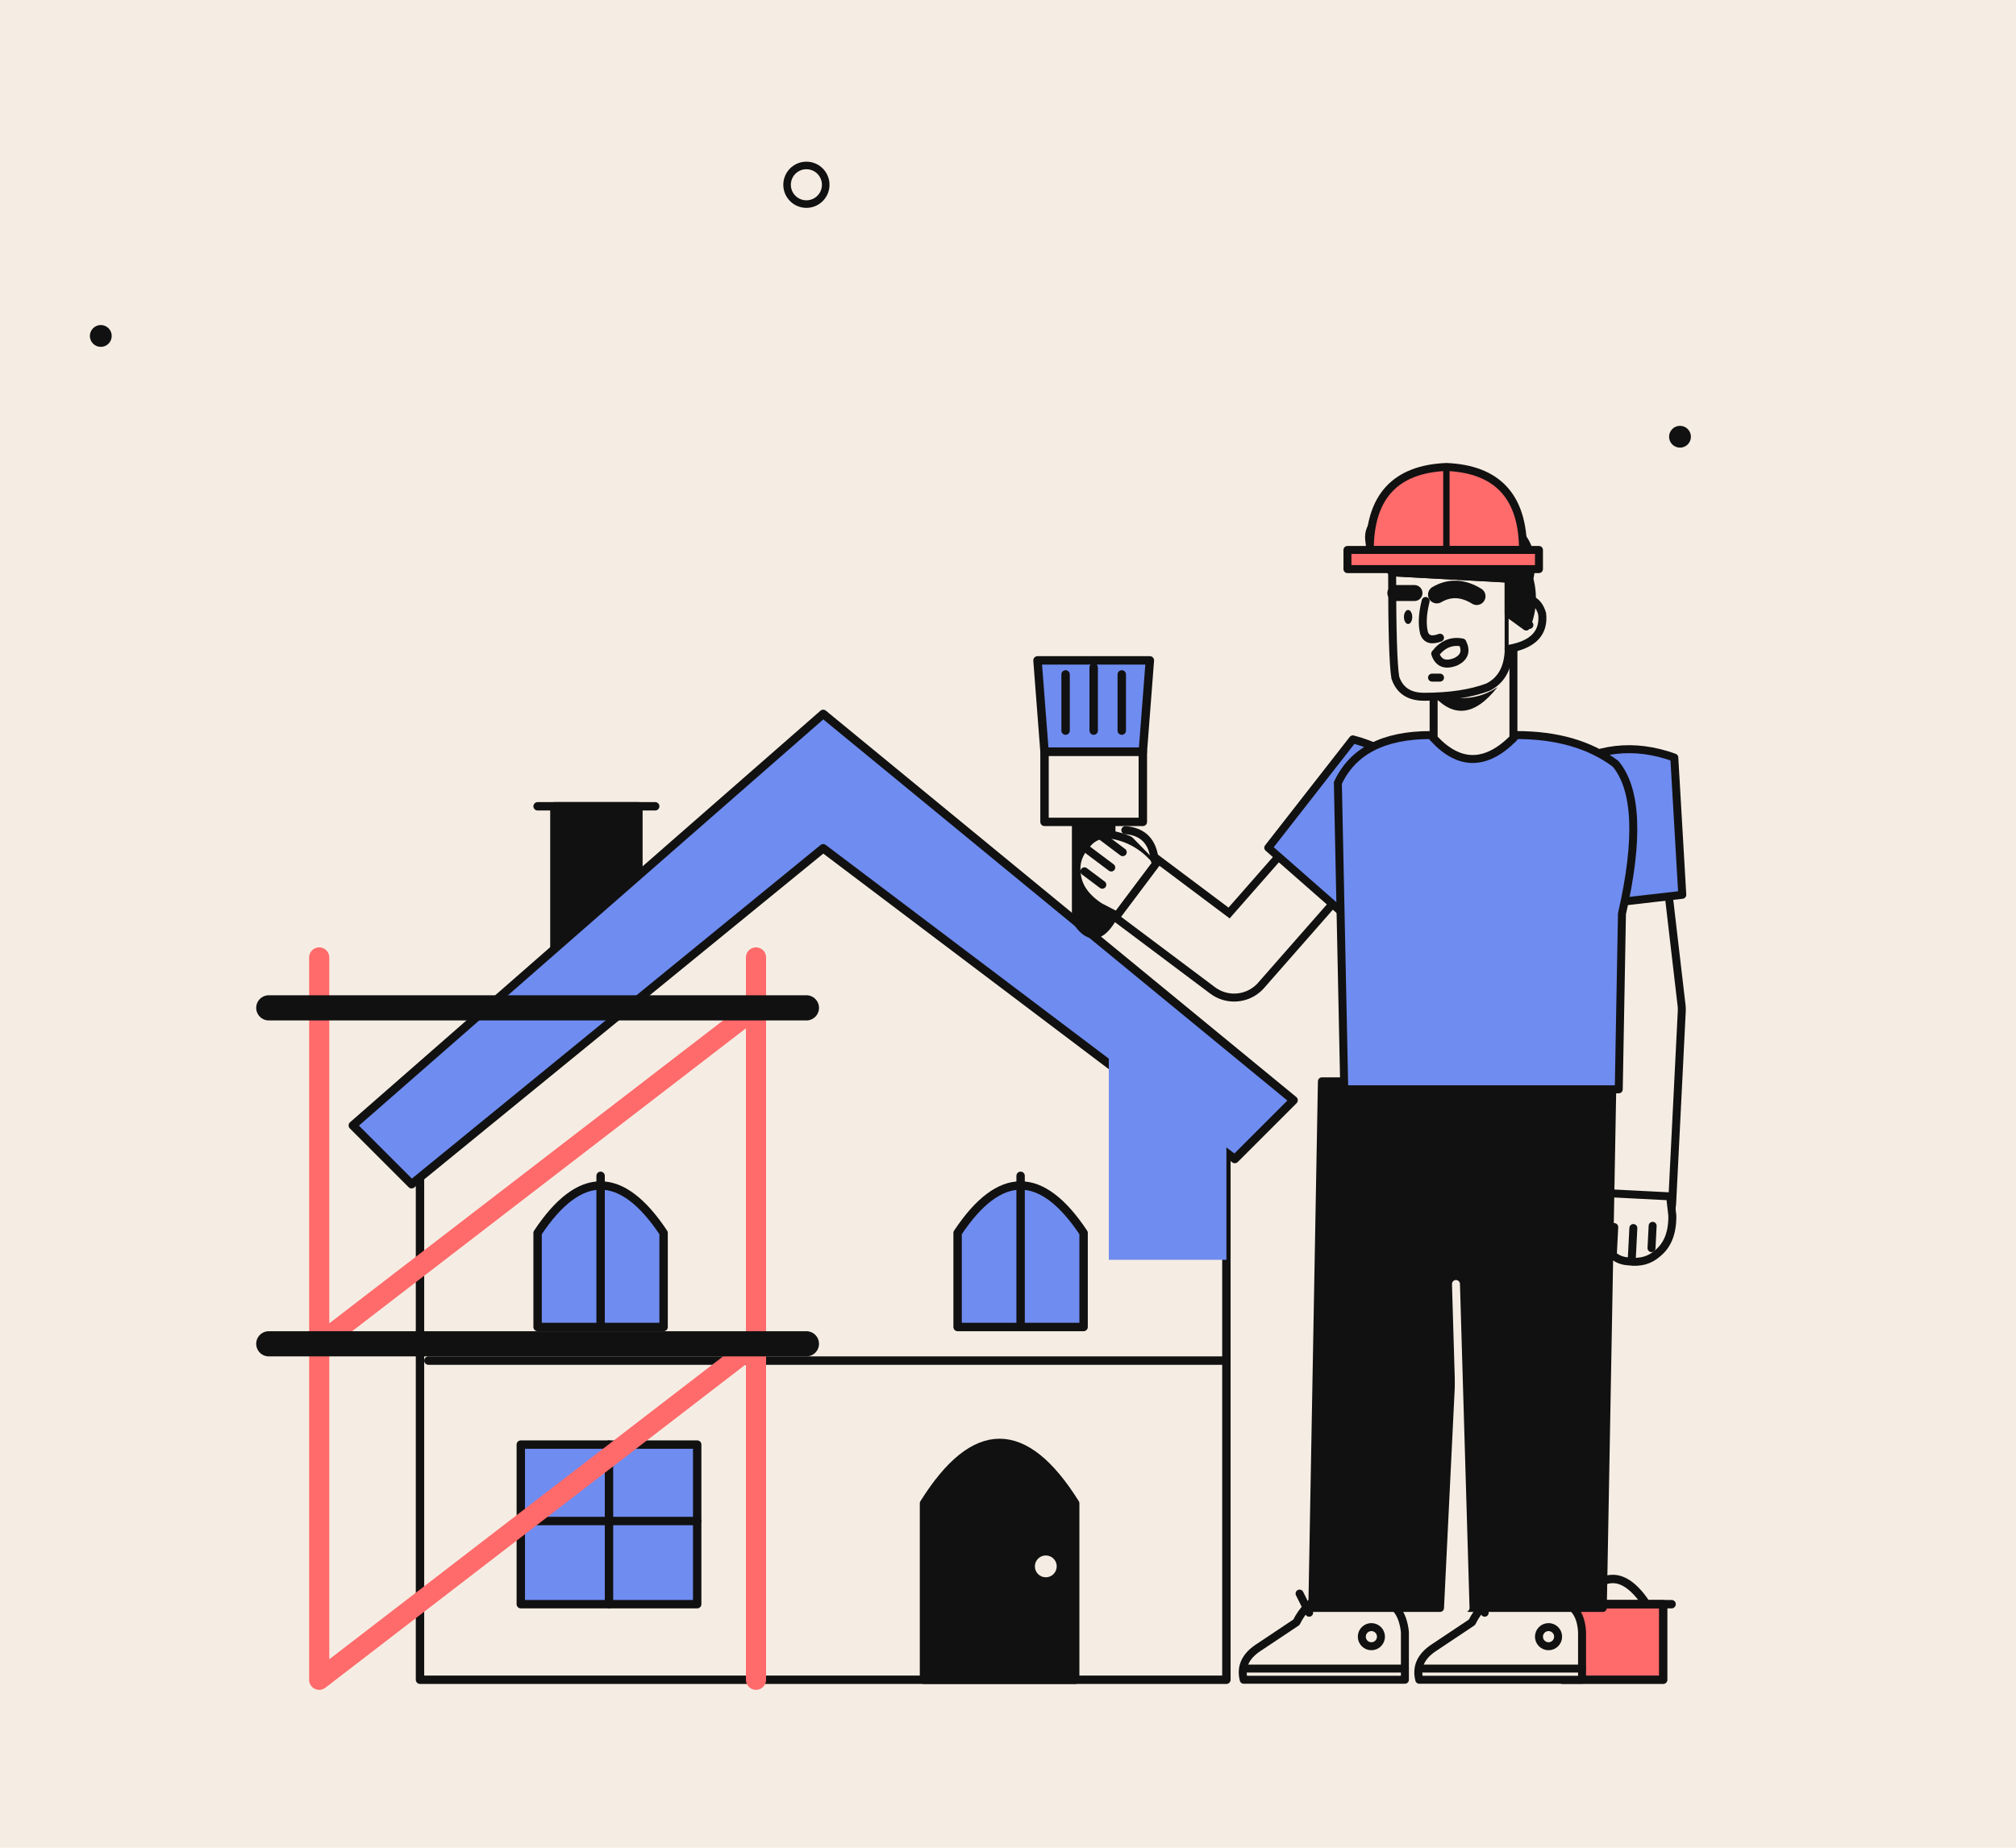
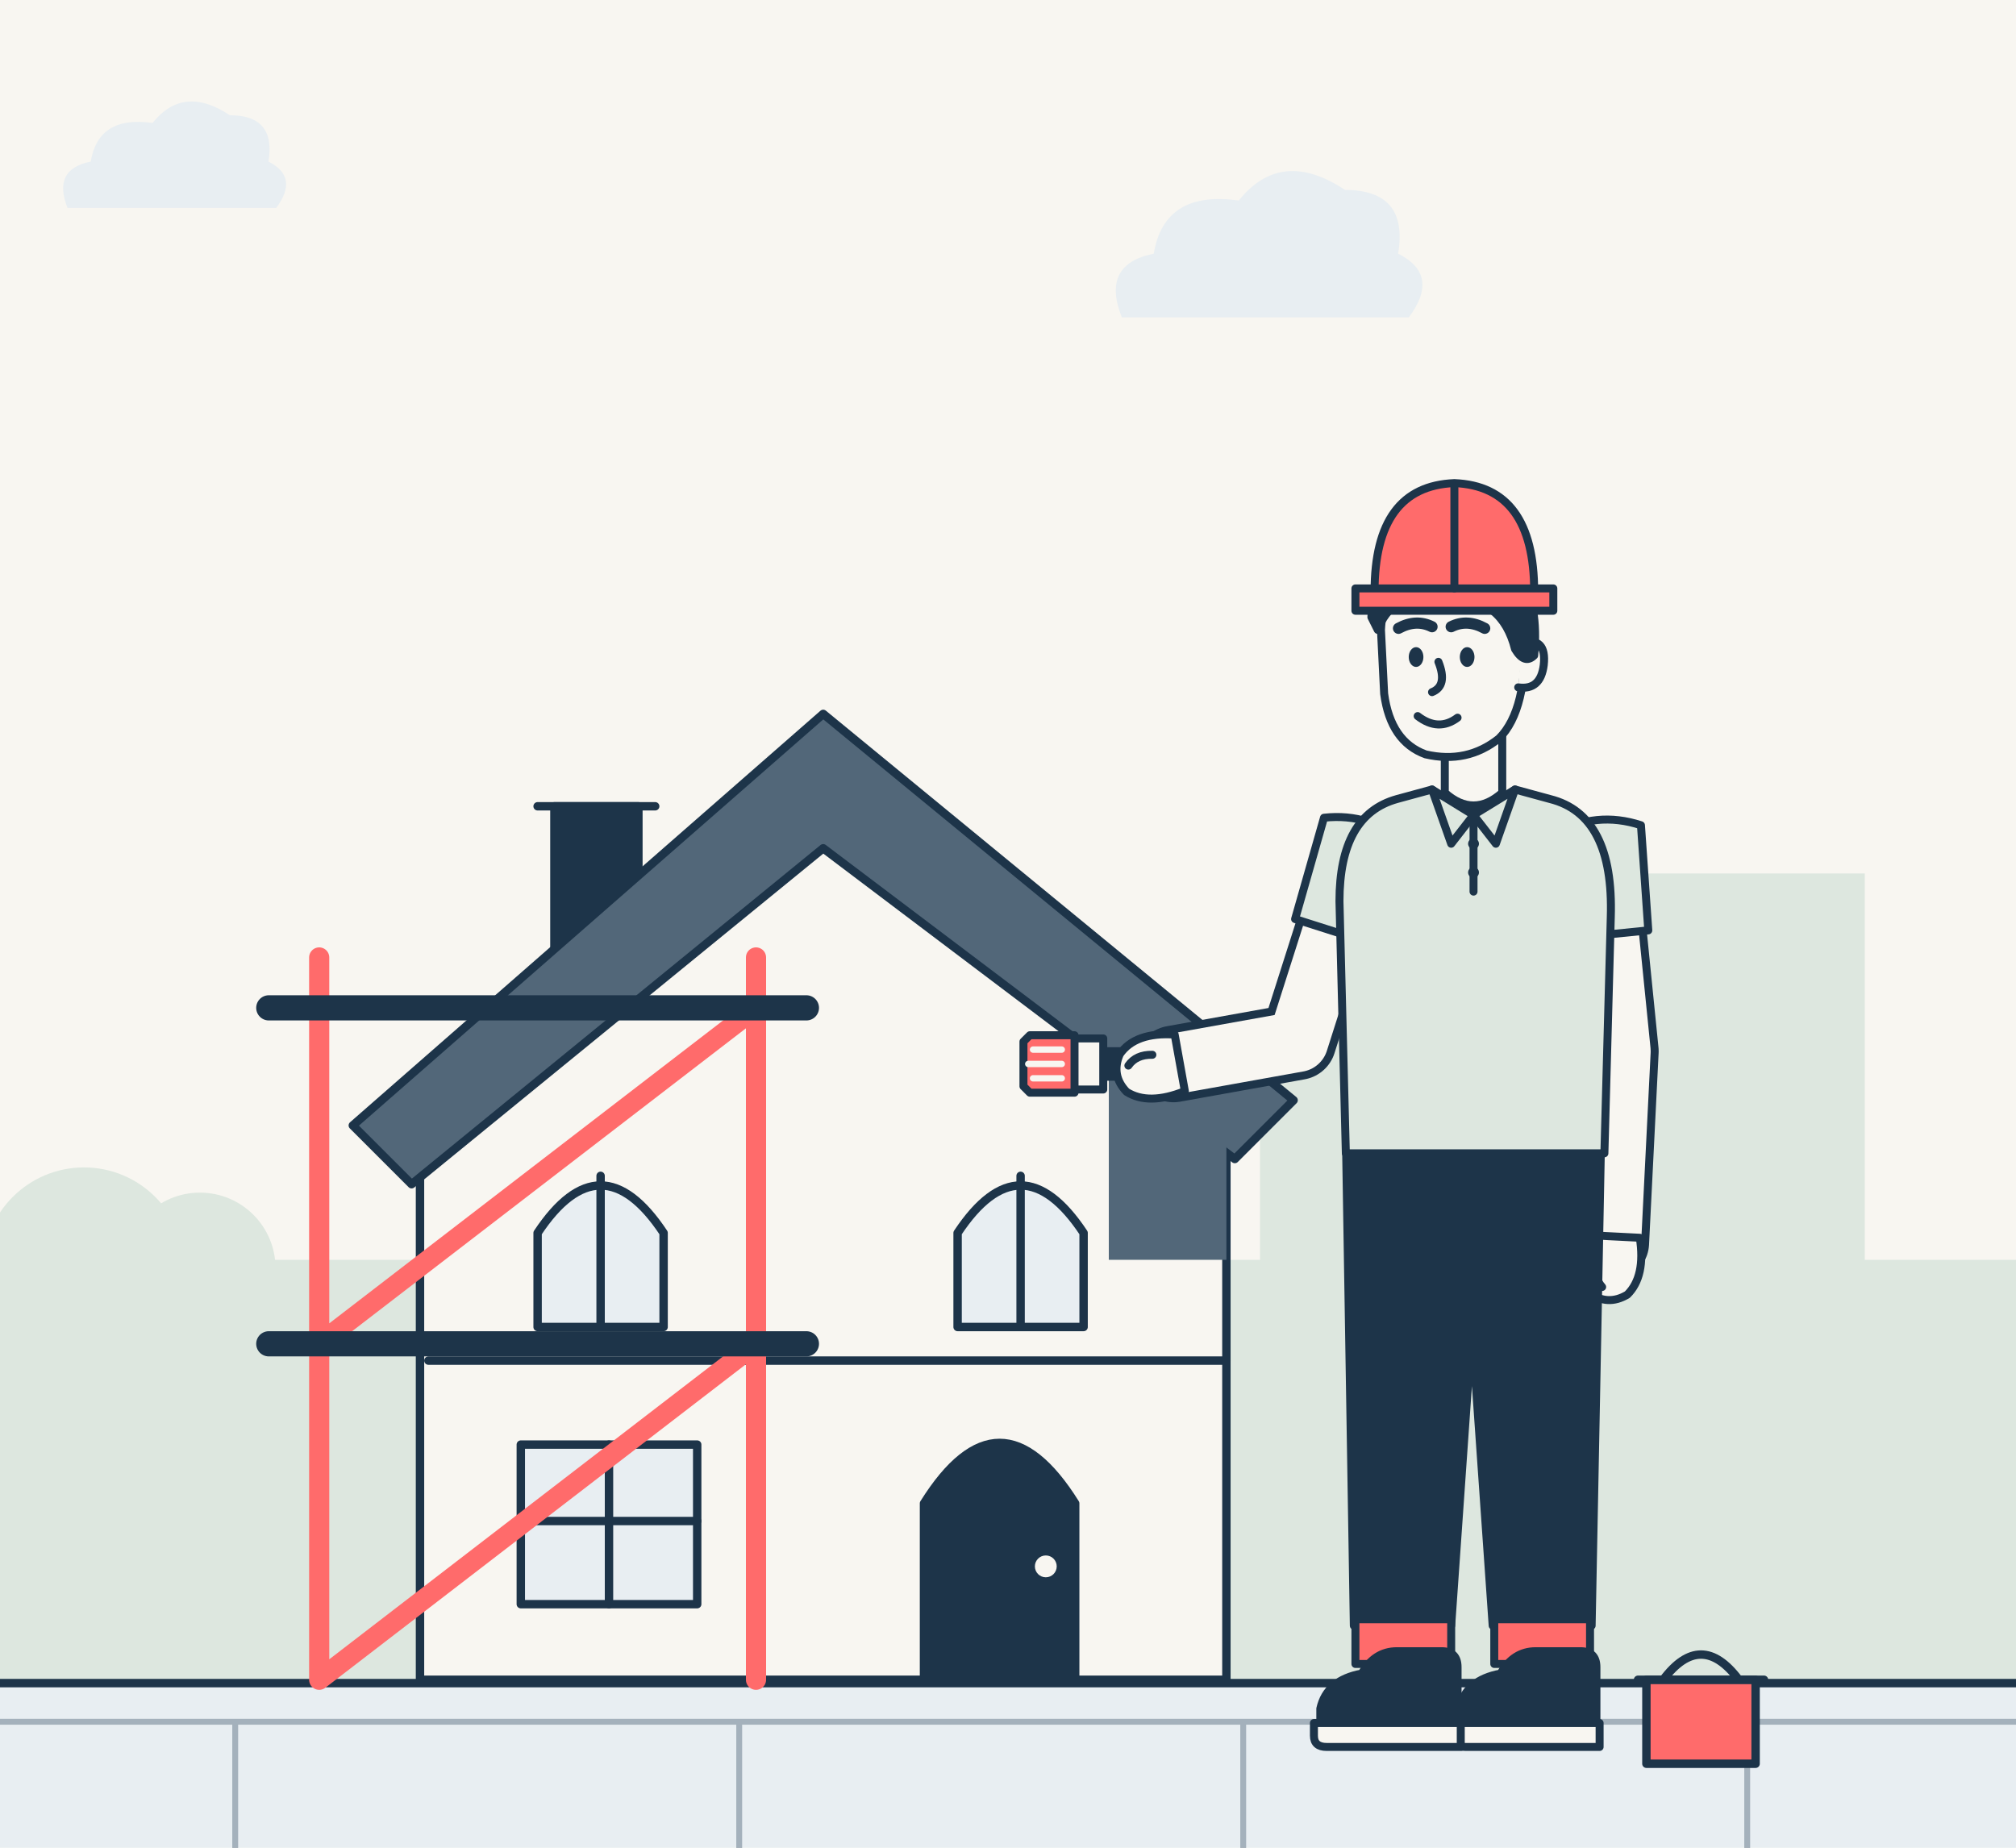
<svg xmlns="http://www.w3.org/2000/svg" class="people-scene" aria-hidden="true" focusable="false" viewBox="0 0 240 220" width="240" height="220" fill="none">
-   <g stroke="#111111" stroke-width="1" stroke-linejoin="round" stroke-linecap="round">
-     <rect width="240" height="220" fill="#f5ede3" stroke="none" />
-     <circle cx="96" cy="22" r="2.3" stroke-width=".9" />
-     <circle cx="200" cy="52" r="1.3" fill="#111111" stroke="none" />
-     <circle cx="12" cy="40" r="1.3" fill="#111111" stroke="none" />
-     <path d="M66 118V96h10v14Z" fill="#111111" />
+   <g stroke="#1D3449" stroke-width="1" stroke-linejoin="round" stroke-linecap="round">
+     <rect width="240" height="220" fill="#F8F6F1" stroke="none" />
+     <path d="M0 150H240V201H0ZM-2 151A12 12 0 0 1 22 151ZM14.8 151A9 9 0 0 1 32.8 151ZM150 151V124H180V151ZM148 124L165 111.4L182 124ZM171 118v-8h5v12ZM196 151V104H222V151Z" fill="#DDE7DF" stroke="none" />
+     <path d="M0 200H240V220H0Z" fill="#E8EEF2" stroke="none" />
+     <path d="M0 200.4H240" />
+     <path d="M0 205H240M28 205V220M88 205V220M148 205V220M208 205V220" stroke="#526779" stroke-width=".7" opacity=".45" />
+     <g class="af-cloud">
+       <path transform="translate(150 34) scale(0.6325)" d="M-26 6Q-30-4-20-6Q-18-18-4-16Q4-26 16-18Q28-18 26-6Q34-2 28 6Z" fill="#E8EEF2" stroke="none" />
+     </g>
+     <g class="af-cloud">
+       <path transform="translate(20 22) scale(0.46)" d="M-26 6Q-30-4-20-6Q-18-18-4-16Q4-26 16-18Q28-18 26-6Q34-2 28 6Z" fill="#E8EEF2" stroke="none" />
+     </g>
+     <path d="M66 118V96h10v14Z" fill="#1D3449" />
    <path d="M64 96h14" />
-     <path d="M50 130L98 94 146 128V200H50Z" fill="#f5ede3" />
-     <path d="M42 134L98 85 154 131 147 138 98 101 49 141Z" fill="#6f8cf0" />
-     <path d="M132 126h14v24h-14Z" fill="#6f8cf0" stroke="none" />
+     <path d="M50 130L98 94 146 128V200H50Z" fill="#F8F6F1" />
+     <path d="M42 134L98 85 154 131 147 138 98 101 49 141Z" fill="#526779" />
+     <path d="M132 126h14v24h-14Z" fill="#526779" stroke="none" />
    <path d="M51 162H146" />
-     <path d="M64 158V146.8Q71.5 135.5 79 146.8V158Z" fill="#6f8cf0" />
+     <path d="M64 158V146.8Q71.5 135.5 79 146.8V158Z" fill="#E8EEF2" />
    <path d="M71.5 140V158" />
-     <path d="M114 158V146.8Q121.5 135.5 129 146.8V158Z" fill="#6f8cf0" />
+     <path d="M114 158V146.8Q121.5 135.5 129 146.8V158Z" fill="#E8EEF2" />
    <path d="M121.5 140V158" />
-     <path d="M62 172h21V191H62Z" fill="#6f8cf0" />
+     <path d="M62 172h21V191H62Z" fill="#E8EEF2" />
    <path d="M72.5 172V191M62 181.1H83" />
-     <path d="M110 200V179Q119 164.6 128 179V200Z" fill="#111111" />
-     <circle cx="124.5" cy="186.5" r="1.3" fill="#f5ede3" stroke="none" />
-     <g stroke="#ff6a6b" stroke-width="2.4">
+     <path d="M110 200V179Q119 164.6 128 179V200Z" fill="#1D3449" />
+     <circle cx="124.5" cy="186.5" r="1.3" fill="#F8F6F1" stroke="none" />
+     <g stroke="#FF6B6B" stroke-width="2.4">
      <path d="M38 200V114M90 200V114M38 200L90 160M38 160L90 120" />
    </g>
    <path d="M32 160H96M32 120H96" stroke-width="3" />
-     <path d="M186 200v-9h12v9Z" fill="#ff6a6b" />
-     <path d="M185 191h14M188 191q4-6 8 0" />
-     <g class="af-person" transform="translate(172 200) scale(-0.19 0.19)" stroke-width="5">
-       <path d="M-112 -540L-126 -420L-120 -300" stroke="#111111" stroke-width="50" />
-       <path d="M-112 -540L-126 -420L-120 -300" stroke="#f5ede3" stroke-width="40" />
-       <g transform="translate(-120 -300) rotate(87.1)">
-         <path d="M-4-21Q12-25 26-19Q38-14 38-3Q39 8 32 15Q24 24 8 23L-4 21Z" fill="#f5ede3" />
-         <path d="M17-13H33M17-1H35M15 11H29" />
-         <path d="M-2-21Q10-34 24-25" fill="#f5ede3" />
+     <path d="M196 210v-10h13v10Z" fill="#FF6B6B" />
+     <path d="M195 200h15M198 200q4.5-6 9 0" />
+     <g class="af-person" transform="translate(172 208) scale(-0.19 0.19)" stroke-width="5">
+       <path d="M-98 -555L-110 -436L-104 -316" stroke="#1D3449" stroke-width="48" />
+       <path d="M-98 -555L-110 -436L-104 -316" stroke="#F8F6F1" stroke-width="38" />
+       <g transform="translate(-104 -316) rotate(87.1)">
+         <path d="M-4-18Q20-24 32-12Q40 0 32 12Q20 23-4 18Z" fill="#F8F6F1" />
+         <path d="M12-8Q22-10 28-4" />
      </g>
-       <path d="M-148.8 -491.9L-87.2 -484.8L-72.3 -569.6Q-106 -591.6 -143.8 -577.9Z" fill="#6f8cf0" />
-       <g transform="translate(1113 -1020) scale(-1 1)">
-         <path d="M987 1020Q984 1008 996 1000L1020 984Q1026 972 1036 968L1072 970Q1086 972 1088 990V1020Z" fill="#f5ede3" />
-         <path d="M987 1013H1088M1028 978l-6-12M1036 974l-4-12" />
-         <circle cx="1067" cy="993" r="6" />
-         <path d="M1097 1020Q1094 1008 1106 1000L1130 984Q1136 972 1146 968L1182 970Q1198 972 1199 990V1020Z" fill="#f5ede3" />
-         <path d="M1097 1013H1199M1138 978l-6-12M1146 974l-4-12" />
-         <circle cx="1178" cy="993" r="6" />
-         <path d="M1036 645H1218L1212 975H1128L1120 770L1110 975H1030Z" fill="#111111" />
-         <path d="M1120 772L1126 975" stroke="#f5ede3" stroke-width="5" />
-       </g>
-       <g class="af-arm" style="transform-origin:53px -540px;animation-name:af-paint;animation-duration:4.6s;animation-delay:0s">
-         <path d="M53 -540L132 -450L196 -498" stroke="#111111" stroke-width="50" />
-         <path d="M53 -540L132 -450L196 -498" stroke="#f5ede3" stroke-width="40" />
-         <path d="M64 -480.5L110.6 -521.4L57.6 -589.3Q18.7 -579.1 3.5 -541.8Z" fill="#6f8cf0" />
-         <g transform="translate(220-520) scale(4.4)" stroke-width="1.2">
-           <path d="M-2.5-4h5v14q-2.5 4-5 0Z" fill="#111111" />
-           <path d="M-7-14h14v10H-7Z" fill="#f5ede3" />
-           <path d="M-8-27h16l-1 13H-7Z" fill="#6f8cf0" />
-           <path d="M-4-25v8M0-26v9M4-25v8" />
+       <path d="M-127.5 -511.7L-77.7 -506.7L-69.1 -572.2Q-94.8 -586.8 -122.9 -577.6Z" fill="#DDE7DF" />
+       <path d="M-98-385H62L57-76H-4L-17-262-30-76H-92Z" fill="#1D3449" />
+       <path d="M-91 -80H-31V-52H-91Z" fill="#FF6B6B" />
+       <path d="M-95 -15V-50Q-95 -60 -85 -60H-57Q-43 -60 -35 -46Q-13 -42 -9 -24V-15Z" fill="#1D3449" />
+       <path d="M-97 0V-15H-5V-7Q-5 0 -13 0Z" fill="#F8F6F1" />
+       <path d="M-4 -80H56V-52H-4Z" fill="#FF6B6B" />
+       <path d="M-8 -15V-50Q-8 -60 2 -60H30Q44 -60 52 -46Q74 -42 78 -24V-15Z" fill="#1D3449" />
+       <path d="M-10 0V-15H82V-7Q82 0 74 0Z" fill="#F8F6F1" />
+       <g class="af-arm" style="transform-origin:56px -555px;animation-name:af-paint;animation-duration:4.6s;animation-delay:0s">
+         <path d="M56 -555L92 -442L170 -428" stroke="#1D3449" stroke-width="48" />
+         <path d="M56 -555L92 -442L170 -428" stroke="#F8F6F1" stroke-width="38" />
+         <path d="M46.1 -503.6L93.8 -518.8L75.7 -582.3Q46.3 -585.5 24.2 -565.9Z" fill="#DDE7DF" />
+         <g class="af-level" style="transform-origin:170px -428px;animation-name:af-paint-level;animation-duration:4.6s;animation-delay:0s">
+           <g transform="translate(170 -428)">
+             <path d="M8-8H46V8H8Z" fill="#1D3449" />
+             <path d="M44-16H64V16H44Z" fill="#F8F6F1" />
+             <path d="M62-18H90L94-14V14L90 18H62Z" fill="#FF6B6B" />
+             <path d="M70-9H88M70 0H91M70 9H88" stroke="#F8F6F1" stroke-width="4" />
+           </g>
        </g>
-         <g transform="translate(196 -498) rotate(-36.9)">
-           <path d="M-4-21Q12-25 26-19Q38-14 38-3Q39 8 32 15Q24 24 8 23L-4 21Z" fill="#f5ede3" />
-           <path d="M17-13H33M17-1H35M15 11H29" />
-           <path d="M-2-21Q10-34 24-25" fill="#f5ede3" />
+         <g transform="translate(170 -428) rotate(10.2)">
+           <path d="M-4-18Q20-24 32-12Q40 0 32 12Q20 23-4 18Z" fill="#F8F6F1" />
+           <path d="M12-8Q22-10 28-4" />
        </g>
      </g>
-       <g transform="translate(1113 -1020) scale(-1 1)">
-         <path d="M1104 428Q1060 428 1046 458L1050 650H1222L1224 540Q1240 470 1220 446Q1196 428 1158 428Q1130 452 1104 428Z" fill="#6f8cf0" />
-         <path d="M1106 398V430Q1130 456 1156 430V372" fill="#f5ede3" />
-       </g>
-       <g transform="translate(1113 -1020) scale(-1 1)">
-         <path d="M1104 401Q1124 426 1146 398Q1128 410 1104 401Z" fill="#111111" stroke="none" />
-         <path d="M1080 326Q1080 380 1082 392Q1086 404 1100 404Q1124 404 1140 398Q1152 392 1153 376V330Z" fill="#f5ede3" />
-         <path d="M1153 344Q1170 338 1174 352Q1176 370 1153 374" fill="#f5ede3" />
-         <path d="M1166 350l-5 5 5 4" />
-         <path d="M1068 314Q1060 296 1078 290Q1086 276 1106 280Q1120 270 1136 282Q1152 284 1158 300Q1170 312 1166 330Q1170 346 1164 360L1153 352V330L1080 326Z" fill="#111111" />
-         <path d="M1082 339h12" stroke-width="10" />
-         <path d="M1108 340Q1120 333 1133 341" stroke-width="11" />
-         <ellipse cx="1090" cy="354" rx="2.6" ry="4.4" fill="#111111" stroke="none" />
-         <path d="M1101 344Q1098 356 1100 364Q1102 370 1110 367" />
-         <path d="M1107 377Q1110 386 1120 382Q1128 378 1124 370Q1114 368 1107 377Z" fill="#f5ede3" />
-         <path d="M1105 392h5" />
-         <path d="M1066 312Q1066 262 1114 260Q1162 262 1162 312Z" fill="#ff6a6b" />
-         <path d="M1052 312H1172V324H1052Z" fill="#ff6a6b" />
-         <path d="M1114 262V310" stroke-width="4" />
-       </g>
+       <path d="M-36-646V-598Q-18-582 0-598V-646Z" fill="#F8F6F1" />
+       <path d="M-100-372L-104-520Q-106-584-66-594L-44-600Q-18-578 8-600L30-594Q66-584 66-530L62-372Z" fill="#DDE7DF" />
+       <path d="M-18-584V-536" />
+       <circle cx="-18" cy="-566" r="3.4" fill="#1D3449" stroke="none" />
+       <circle cx="-18" cy="-548" r="3.4" fill="#1D3449" stroke="none" />
+       <path d="M-44-600L-32-566-18-584ZM8-600L-4-566-18-584Z" fill="#DDE7DF" />
+       <path d="M-50-698Q-52-650-34-632Q-14-616 12-622Q34-630 38-660L40-700Q38-742-6-744Q-48-742-50-698Z" fill="#F8F6F1" />
+       <path d="M-48-692Q-64-696-62-678Q-60-662-46-664" fill="#F8F6F1" />
+       <ellipse cx="-14" cy="-683" rx="4.6" ry="6.2" fill="#1D3449" stroke="none" />
+       <ellipse cx="18" cy="-683" rx="4.6" ry="6.2" fill="#1D3449" stroke="none" />
+       <path d="M-25-701Q-14-707-4-702M8-702Q18-707 29-701" stroke-width="7" />
+       <path d="M4-680Q-2-665 8-661" />
+       <path d="M-8-645Q4-636 17-646" />
+       <path d="M-56-684Q-62-748-8-756Q44-756 46-708L42-700Q34-722 8-722Q-16-724-30-712Q-40-704-44-688Q-50-678-56-684Z" fill="#1D3449" />
+       <path d="M-56-724Q-56-790-6-792Q44-790 44-724Z" fill="#FF6B6B" />
+       <path d="M-68-726H56V-712H-68Z" fill="#FF6B6B" />
+       <path d="M-6-790V-726" stroke-width="5" />
    </g>
  </g>
</svg>
